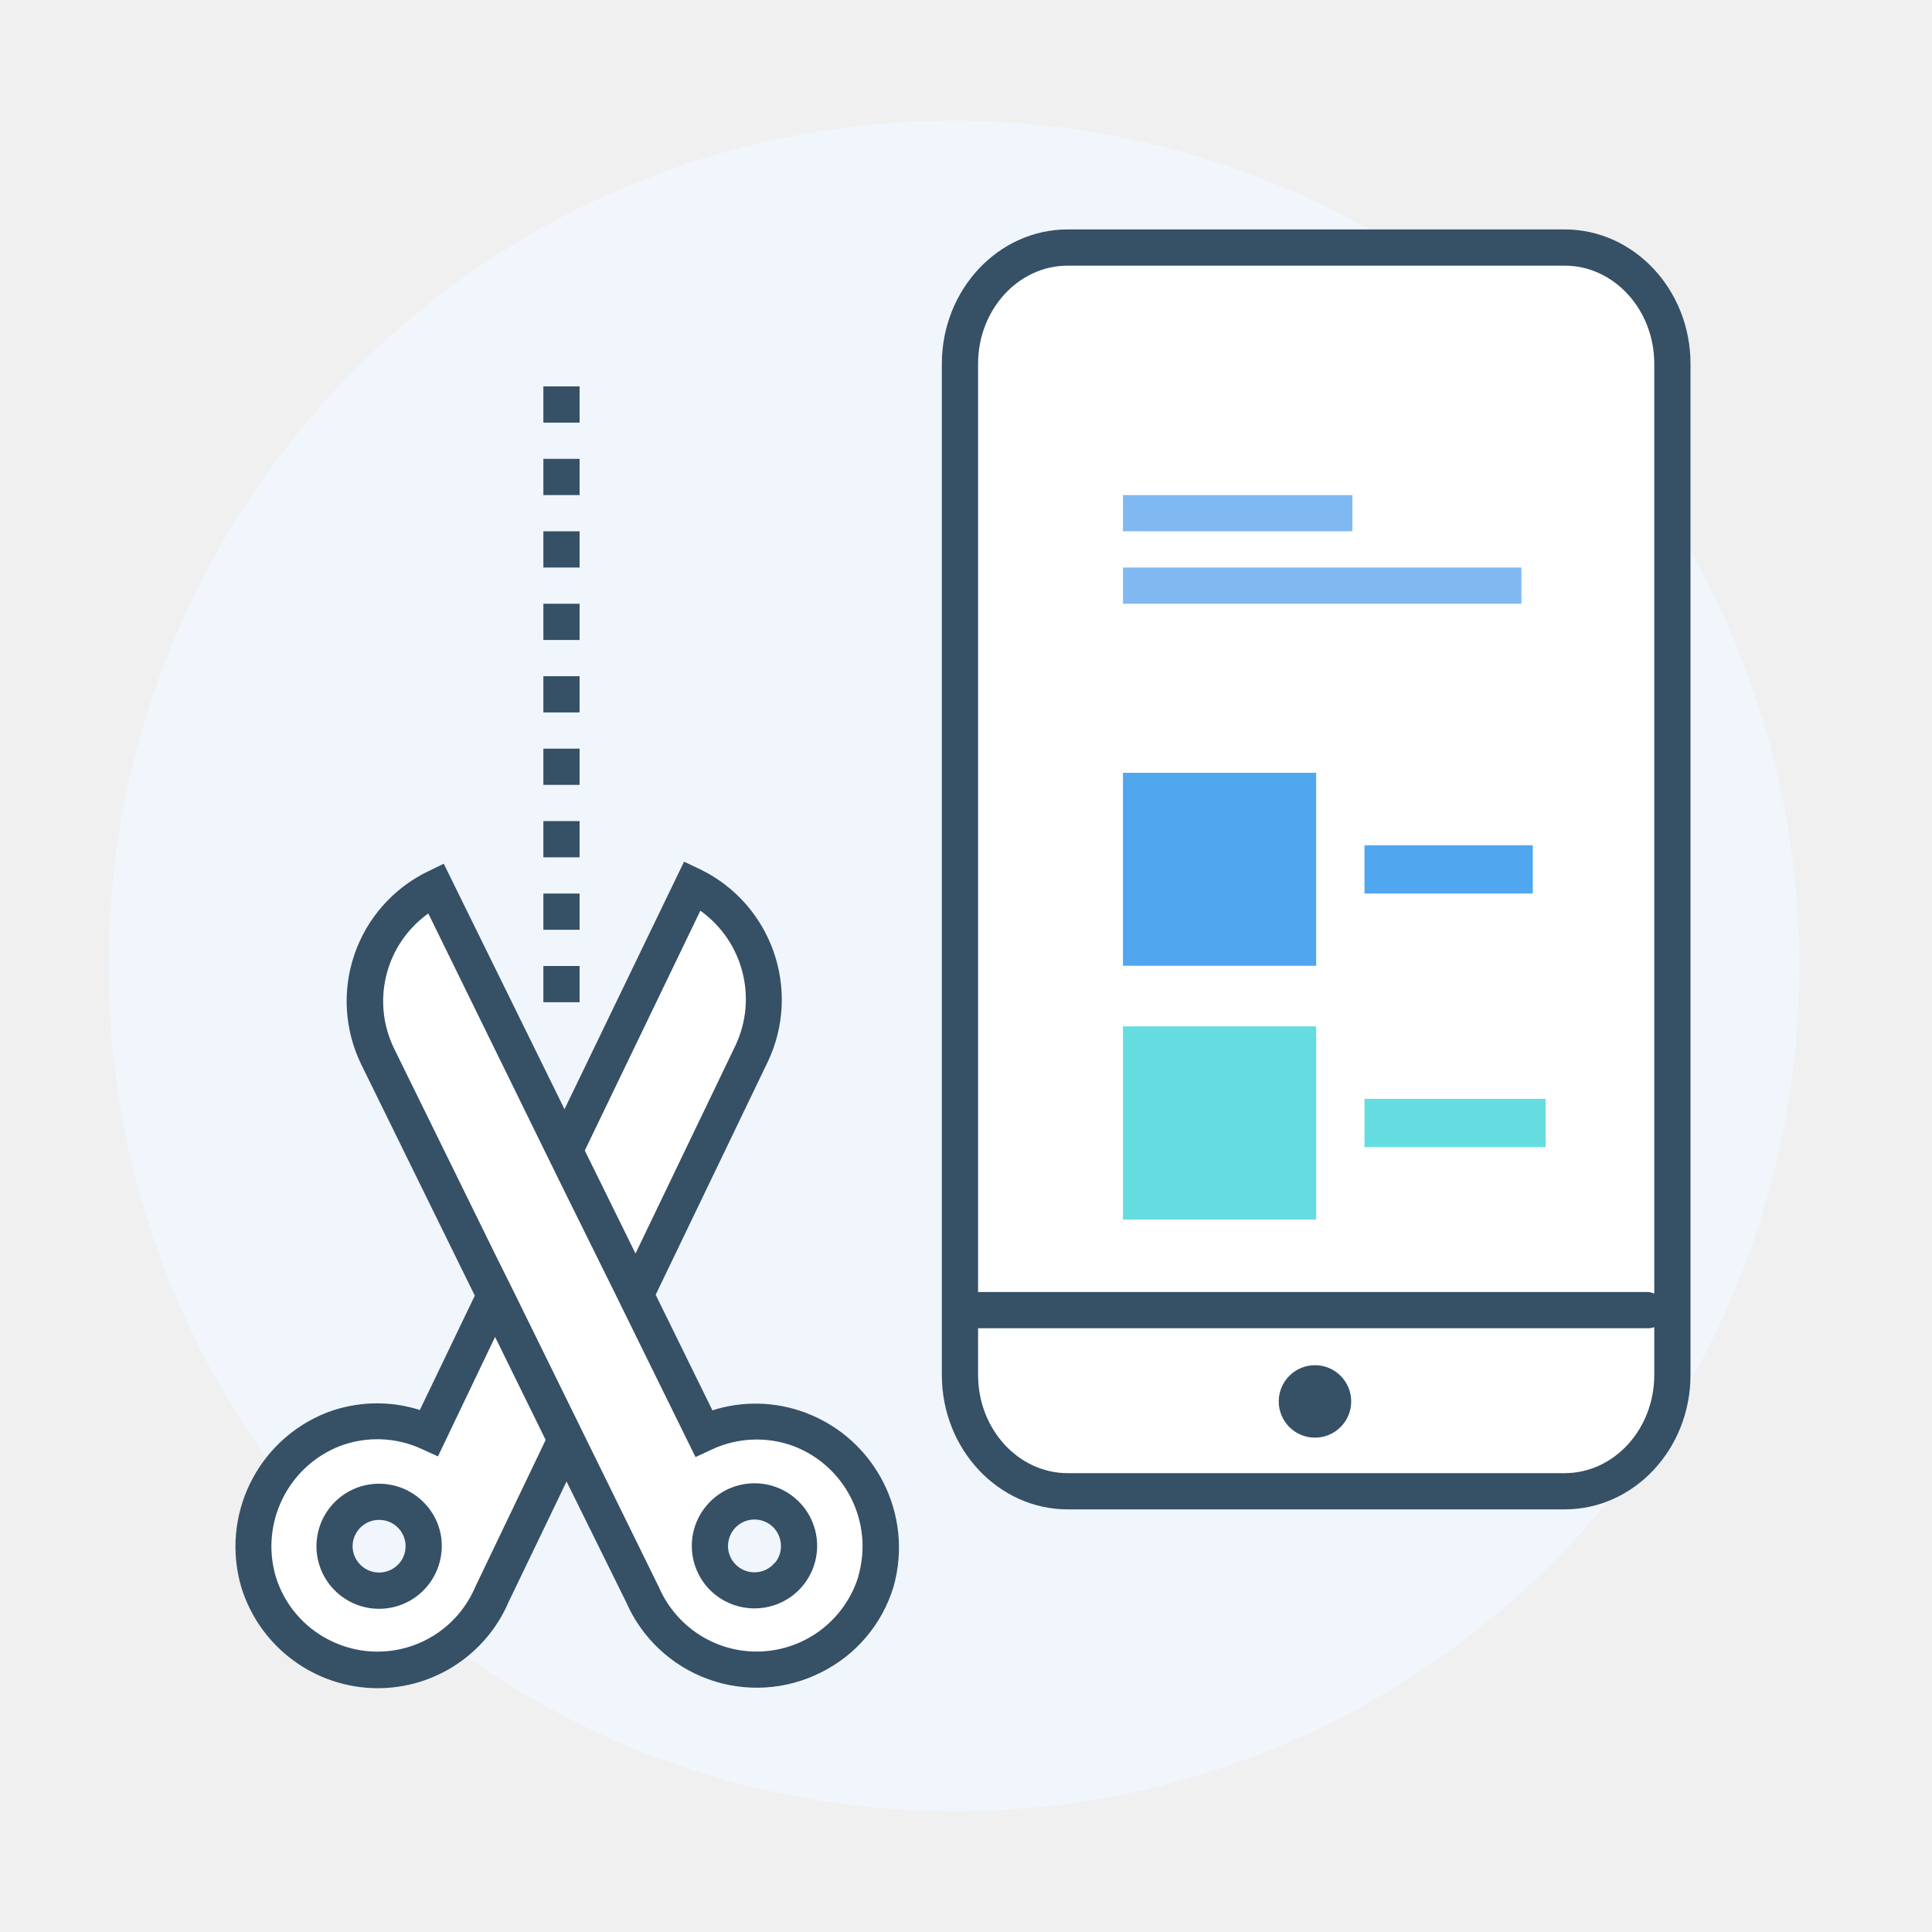
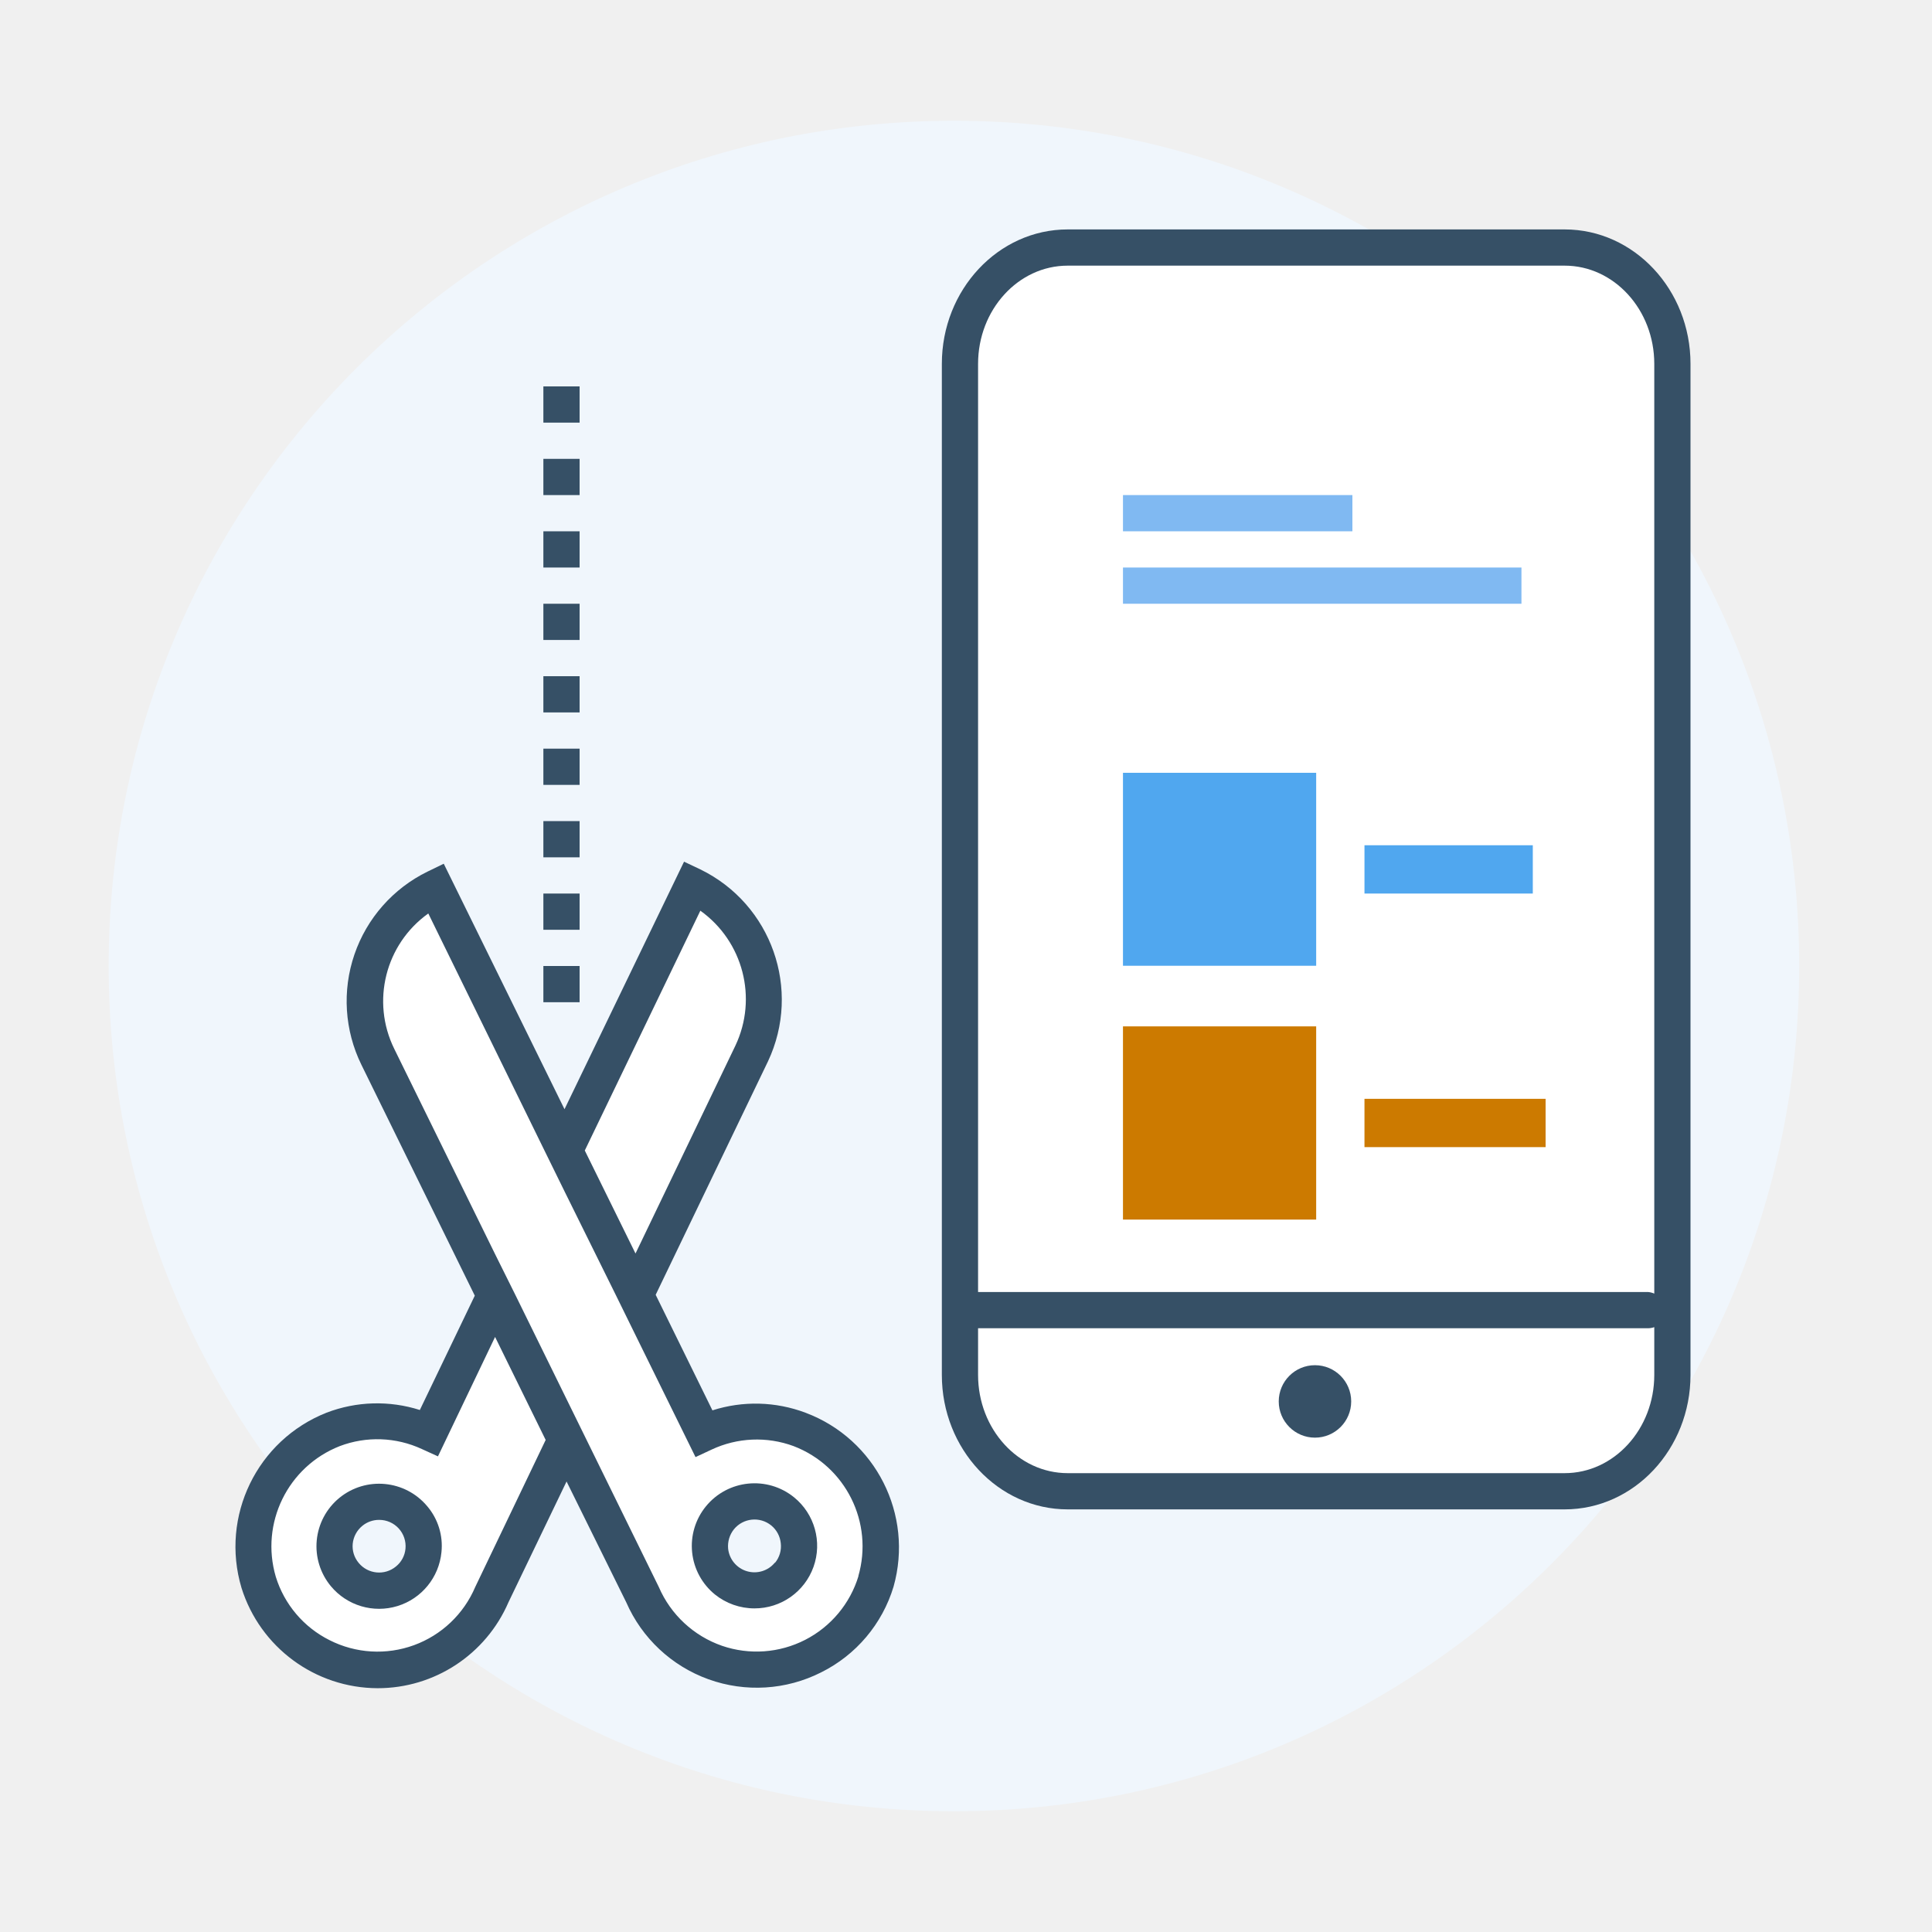
<svg xmlns="http://www.w3.org/2000/svg" viewBox="0 0 160 160">
  <defs>
-     <style>.cls-1{fill:none;}.cls-2{fill:#f0f6fc;}.cls-3{fill:#fff;}.cls-4{fill:#365066;}.cls-5{fill:#50a7ef;}.cls-6{fill:#65dde0;}.cls-7{fill:#80b9f2;}</style>
+     <style>.cls-1{fill:none;}.cls-2{fill:#f0f6fc;}.cls-3{fill:#fff;}.cls-4{fill:#365066;}.cls-5{fill:#50a7ef;}.cls-6{fill:#CC7A00;}.cls-7{fill:#80b9f2;}</style>
  </defs>
  <g id="proto_wireframes">
    <rect class="cls-1" width="160" height="160" />
    <path class="cls-2" d="M79,150A70,70,0,1,0,9,80,70,70,0,0,0,79,150Z" />
    <path class="cls-3" d="M66.2,118.36a10.3,10.3,0,0,0-7.93.34l-5.63-11.46,9.61-20a10.44,10.44,0,0,0-4.92-13.94l-10.56,22L36.08,73.53h0a10.45,10.45,0,0,0-4.8,14L41,107.29l-5.47,11.37A10.29,10.29,0,1,0,40.72,132l6.15-12.79,6.32,12.87a10.3,10.3,0,1,0,13-13.76ZM33.75,130.89a3.69,3.69,0,1,1,.49-5.19A3.69,3.69,0,0,1,33.75,130.89Zm31.6-.51a3.7,3.7,0,0,1-5.19.53,3.68,3.68,0,1,1,5.19-.53Z" />
    <path class="cls-4" d="M28.09,124.06a5.18,5.18,0,0,0-.69,7.3,5.19,5.19,0,0,0,9.16-2.82,5.06,5.06,0,0,0-1.17-3.79A5.2,5.2,0,0,0,28.09,124.06Zm4.7,5.67a2.19,2.19,0,0,1-3.08-.29,2.15,2.15,0,0,1-.5-1.59,2.2,2.2,0,0,1,.79-1.48,2.17,2.17,0,0,1,1.4-.5,2.18,2.18,0,0,1,2.18,2.39A2.14,2.14,0,0,1,32.79,129.73Z" />
    <path class="cls-4" d="M65.76,124a5.2,5.2,0,0,0-7.3.75,5.18,5.18,0,0,0,.75,7.3,5.22,5.22,0,0,0,3.27,1.15,5.18,5.18,0,0,0,3.28-9.2Zm-1.58,5.4a2.19,2.19,0,0,1-3.88-1.15,2.24,2.24,0,0,1,.48-1.6,2.2,2.2,0,0,1,3.09-.32,2.18,2.18,0,0,1,.79,1.47A2.15,2.15,0,0,1,64.18,129.43Z" />
    <path class="cls-4" d="M66.72,117A11.72,11.72,0,0,0,59,116.8l-4.7-9.57L63.6,87.9A12,12,0,0,0,58,72l-1.35-.64L46.75,91.86l-10-20.33-1.34.65a11.95,11.95,0,0,0-5.48,16l9.39,19.12-4.55,9.47a11.69,11.69,0,0,0-7.72.22A11.93,11.93,0,0,0,20,131.5a11.85,11.85,0,0,0,11.27,8.31,11.79,11.79,0,0,0,10.84-7.12l4.81-10,4.94,10A11.8,11.8,0,0,0,68,138.5,11.7,11.7,0,0,0,74,131.4,11.93,11.93,0,0,0,66.72,117ZM58,75.42A9,9,0,0,1,60.9,86.6l-8.27,17.21-4.2-8.53Zm-18.64,56a8.79,8.79,0,0,1-12.07,4.41,8.75,8.75,0,0,1-4.45-5.25,8.92,8.92,0,0,1,5.3-10.82,8.77,8.77,0,0,1,6.79.24l1.34.61L41,110.72l4.19,8.53Zm31.74-.91a8.82,8.82,0,0,1-11.3,5.79,8.88,8.88,0,0,1-5.24-4.87l-6-12.22-1.68-3.42-4.19-8.53L41,103.86l-8.35-17a8.93,8.93,0,0,1,2.82-11.21L45.1,95.3l1.68,3.42L51,107.25l1.68,3.42,4.92,10,1.33-.62a8.8,8.8,0,0,1,6.79-.29A8.89,8.89,0,0,1,71.08,130.54Z" />
    <rect class="cls-4" x="45" y="38" width="3" height="3" />
    <rect class="cls-4" x="45" y="32" width="3" height="3" />
    <rect class="cls-4" x="45" y="50" width="3" height="3" />
    <rect class="cls-4" x="45" y="44" width="3" height="3" />
    <rect class="cls-4" x="45" y="62" width="3" height="3" />
    <rect class="cls-4" x="45" y="56" width="3" height="3" />
    <rect class="cls-4" x="45" y="74" width="3" height="3" />
    <rect class="cls-4" x="45" y="80" width="3" height="3" />
    <rect class="cls-4" x="45" y="68" width="3" height="3" />
    <path class="cls-3" d="M88.42,123.5c-4.92,0-8.92-4.32-8.92-9.63V30.13c0-5.31,4-9.63,8.92-9.63h41.16c4.92,0,8.92,4.32,8.92,9.63v83.74c0,5.31-4,9.63-8.92,9.63Z" />
    <circle class="cls-4" cx="108.9" cy="116.06" r="3" />
    <path class="cls-4" d="M140,30.13C140,24,135.33,19,129.58,19H88.42C82.67,19,78,24,78,30.13v83.74C78,120,82.67,125,88.42,125h41.16c5.75,0,10.42-5,10.42-11.13Zm-3,83.74c0,4.48-3.33,8.13-7.42,8.13H88.42c-4.09,0-7.42-3.65-7.42-8.13V110h55.5a1.64,1.64,0,0,0,.5-.09Zm-.5-6.87H81V30.13C81,25.65,84.33,22,88.42,22h41.16c4.09,0,7.42,3.65,7.42,8.13v77A1.64,1.64,0,0,0,136.5,107Z" />
    <polygon class="cls-5" points="109 79.98 93 79.98 93 72.25 93 64 109 64 109 79.98" />
    <polygon class="cls-5" points="126.94 74 113 74 113 72.06 113 70 126.94 70 126.94 74" />
    <path class="cls-6" d="M109,101H93V85h16Z" />
    <path class="cls-6" d="M128,95H113V91h15Z" />
    <rect class="cls-7" x="93" y="47" width="33" height="3" />
    <rect class="cls-7" x="93" y="41" width="19" height="3" />
  </g>
</svg>
